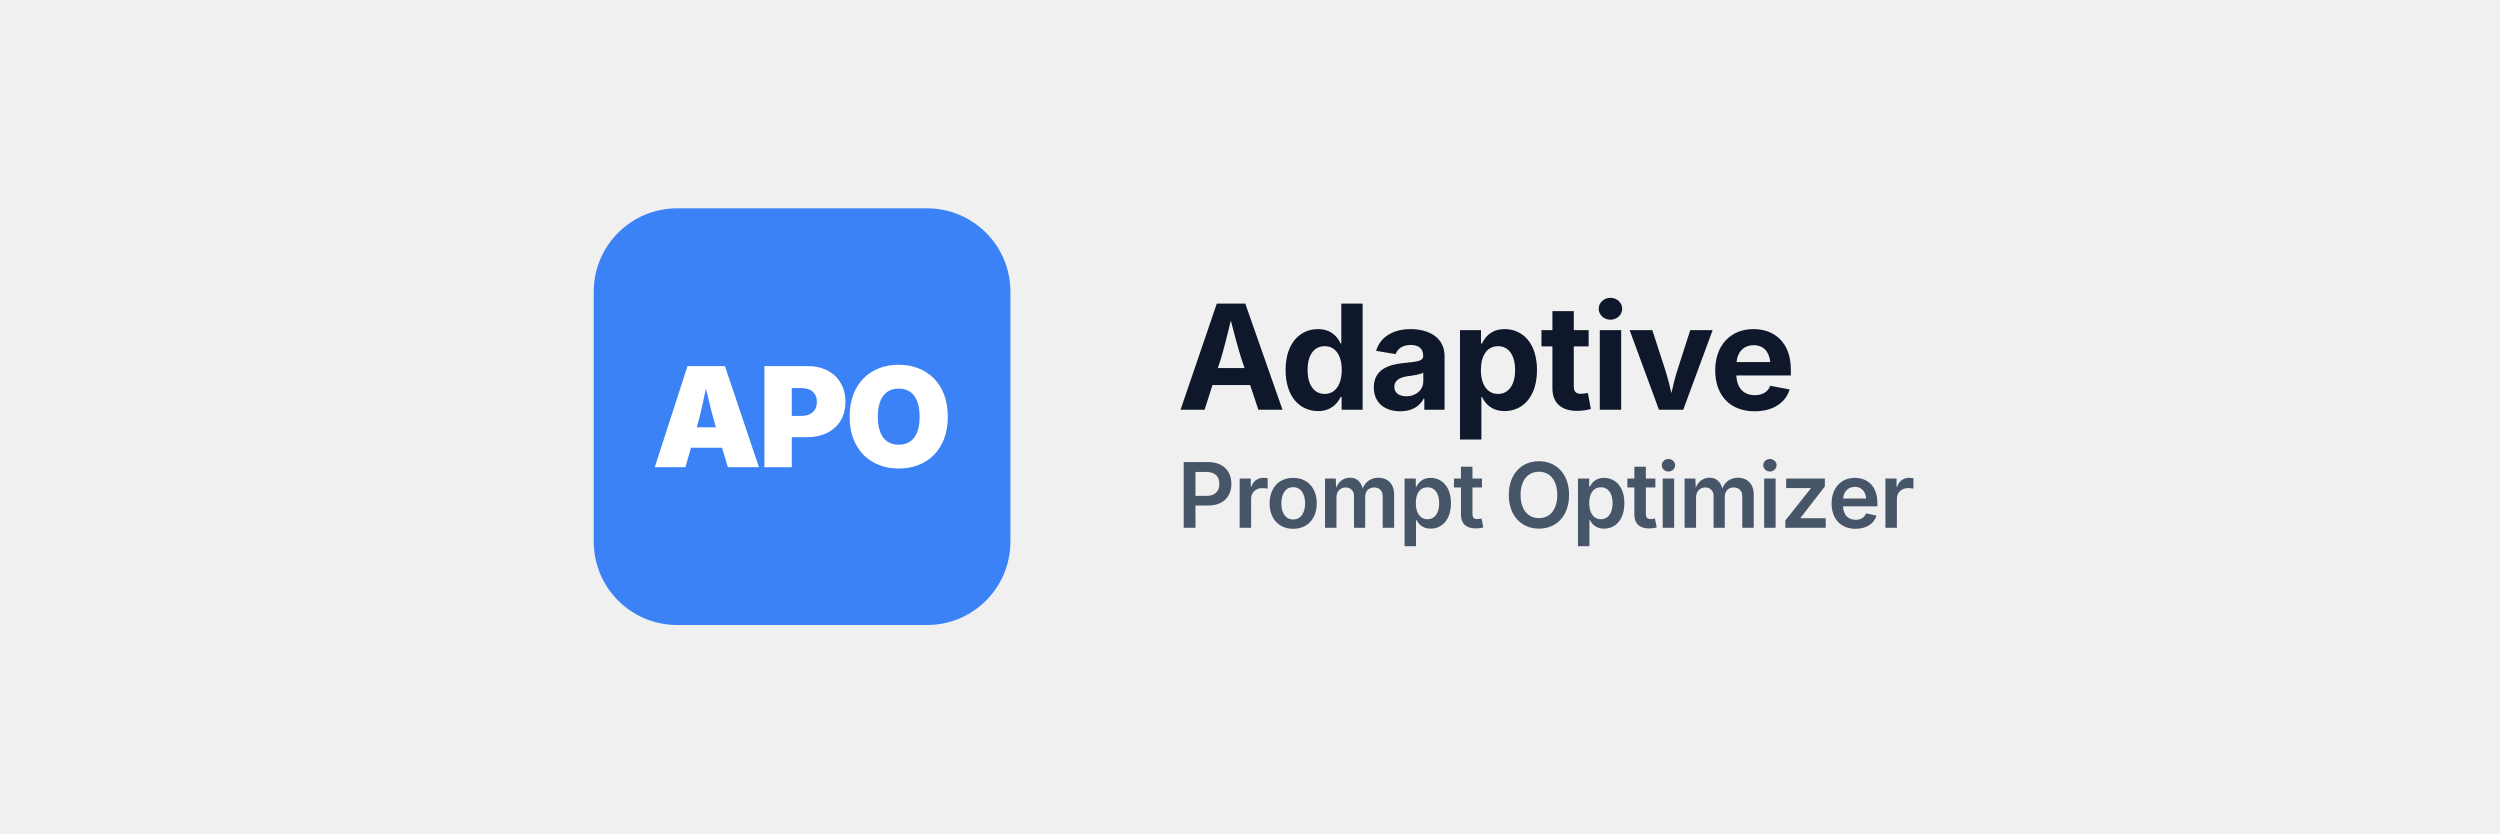
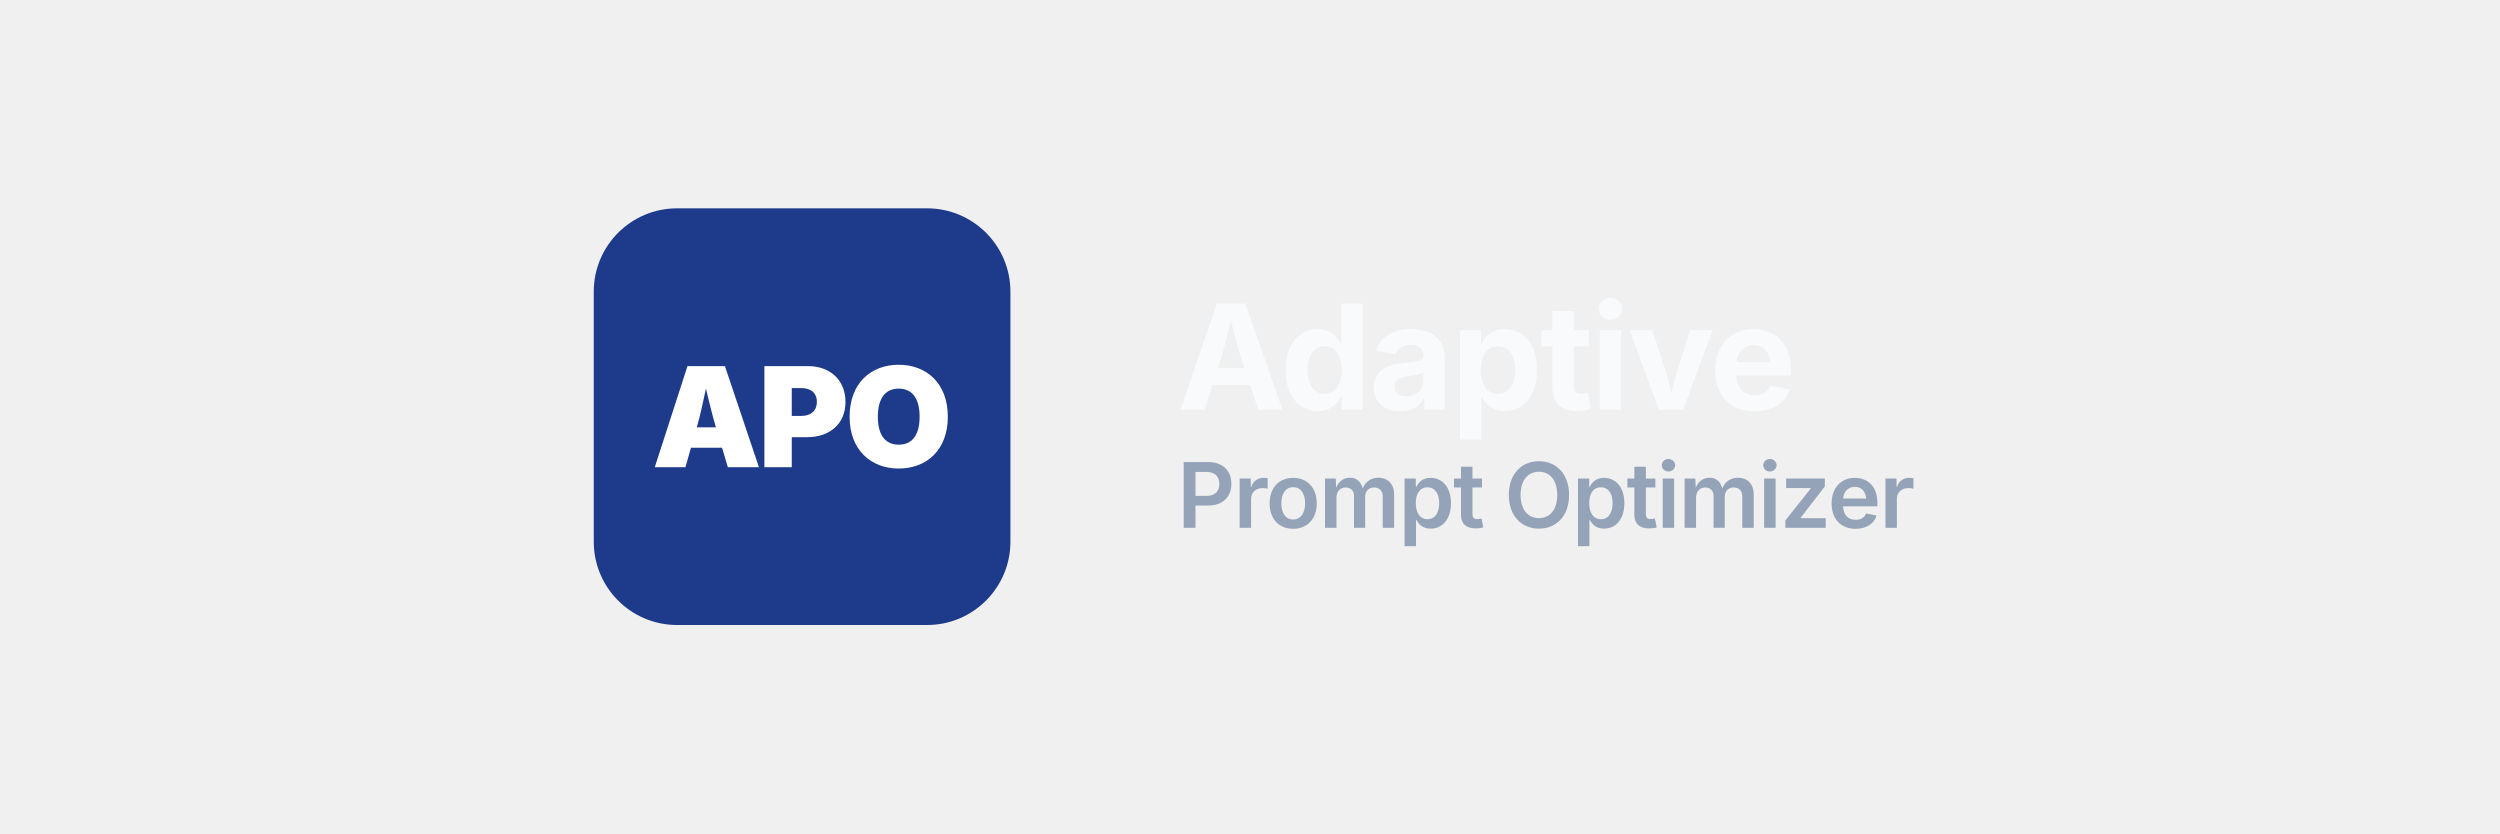
<svg xmlns="http://www.w3.org/2000/svg" viewBox="0 0 720 240" width="100%" height="auto" preserveAspectRatio="xMidYMid meet">
  <g transform="translate(360,120)" text-rendering="geometricPrecision">
-     <rect x="-189" y="-60" width="120" height="120" rx="24" fill="#3B82F6" />
+     <rect x="-189" y="-60" width="120" height="120" rx="24" fill="#1E3A8A" />
    <text x="-129" y="0" text-anchor="middle" dominant-baseline="central" font-family="Inter, -apple-system, system-ui, sans-serif" font-weight="900" font-size="40" letter-spacing="-1.2" fill="#FFFFFF">APO</text>
    <g transform="translate(-21,6)">
-       <text x="0" y="-8" font-family="Inter, -apple-system, system-ui, sans-serif" font-weight="700" font-size="42" letter-spacing="-0.8" fill="#0F172A">Adaptive</text>
-       <text x="0" y="26" font-family="Inter, -apple-system, system-ui, sans-serif" font-weight="600" font-size="26" letter-spacing="-0.5" fill="#475569">Prompt Optimizer</text>
+       <text x="0" y="-8" font-family="Inter, -apple-system, system-ui, sans-serif" font-weight="700" font-size="42" letter-spacing="-0.8" fill="#F8FAFC">Adaptive</text>
+       <text x="0" y="26" font-family="Inter, -apple-system, system-ui, sans-serif" font-weight="600" font-size="26" letter-spacing="-0.5" fill="#94A3B8">Prompt Optimizer</text>
    </g>
  </g>
</svg>
